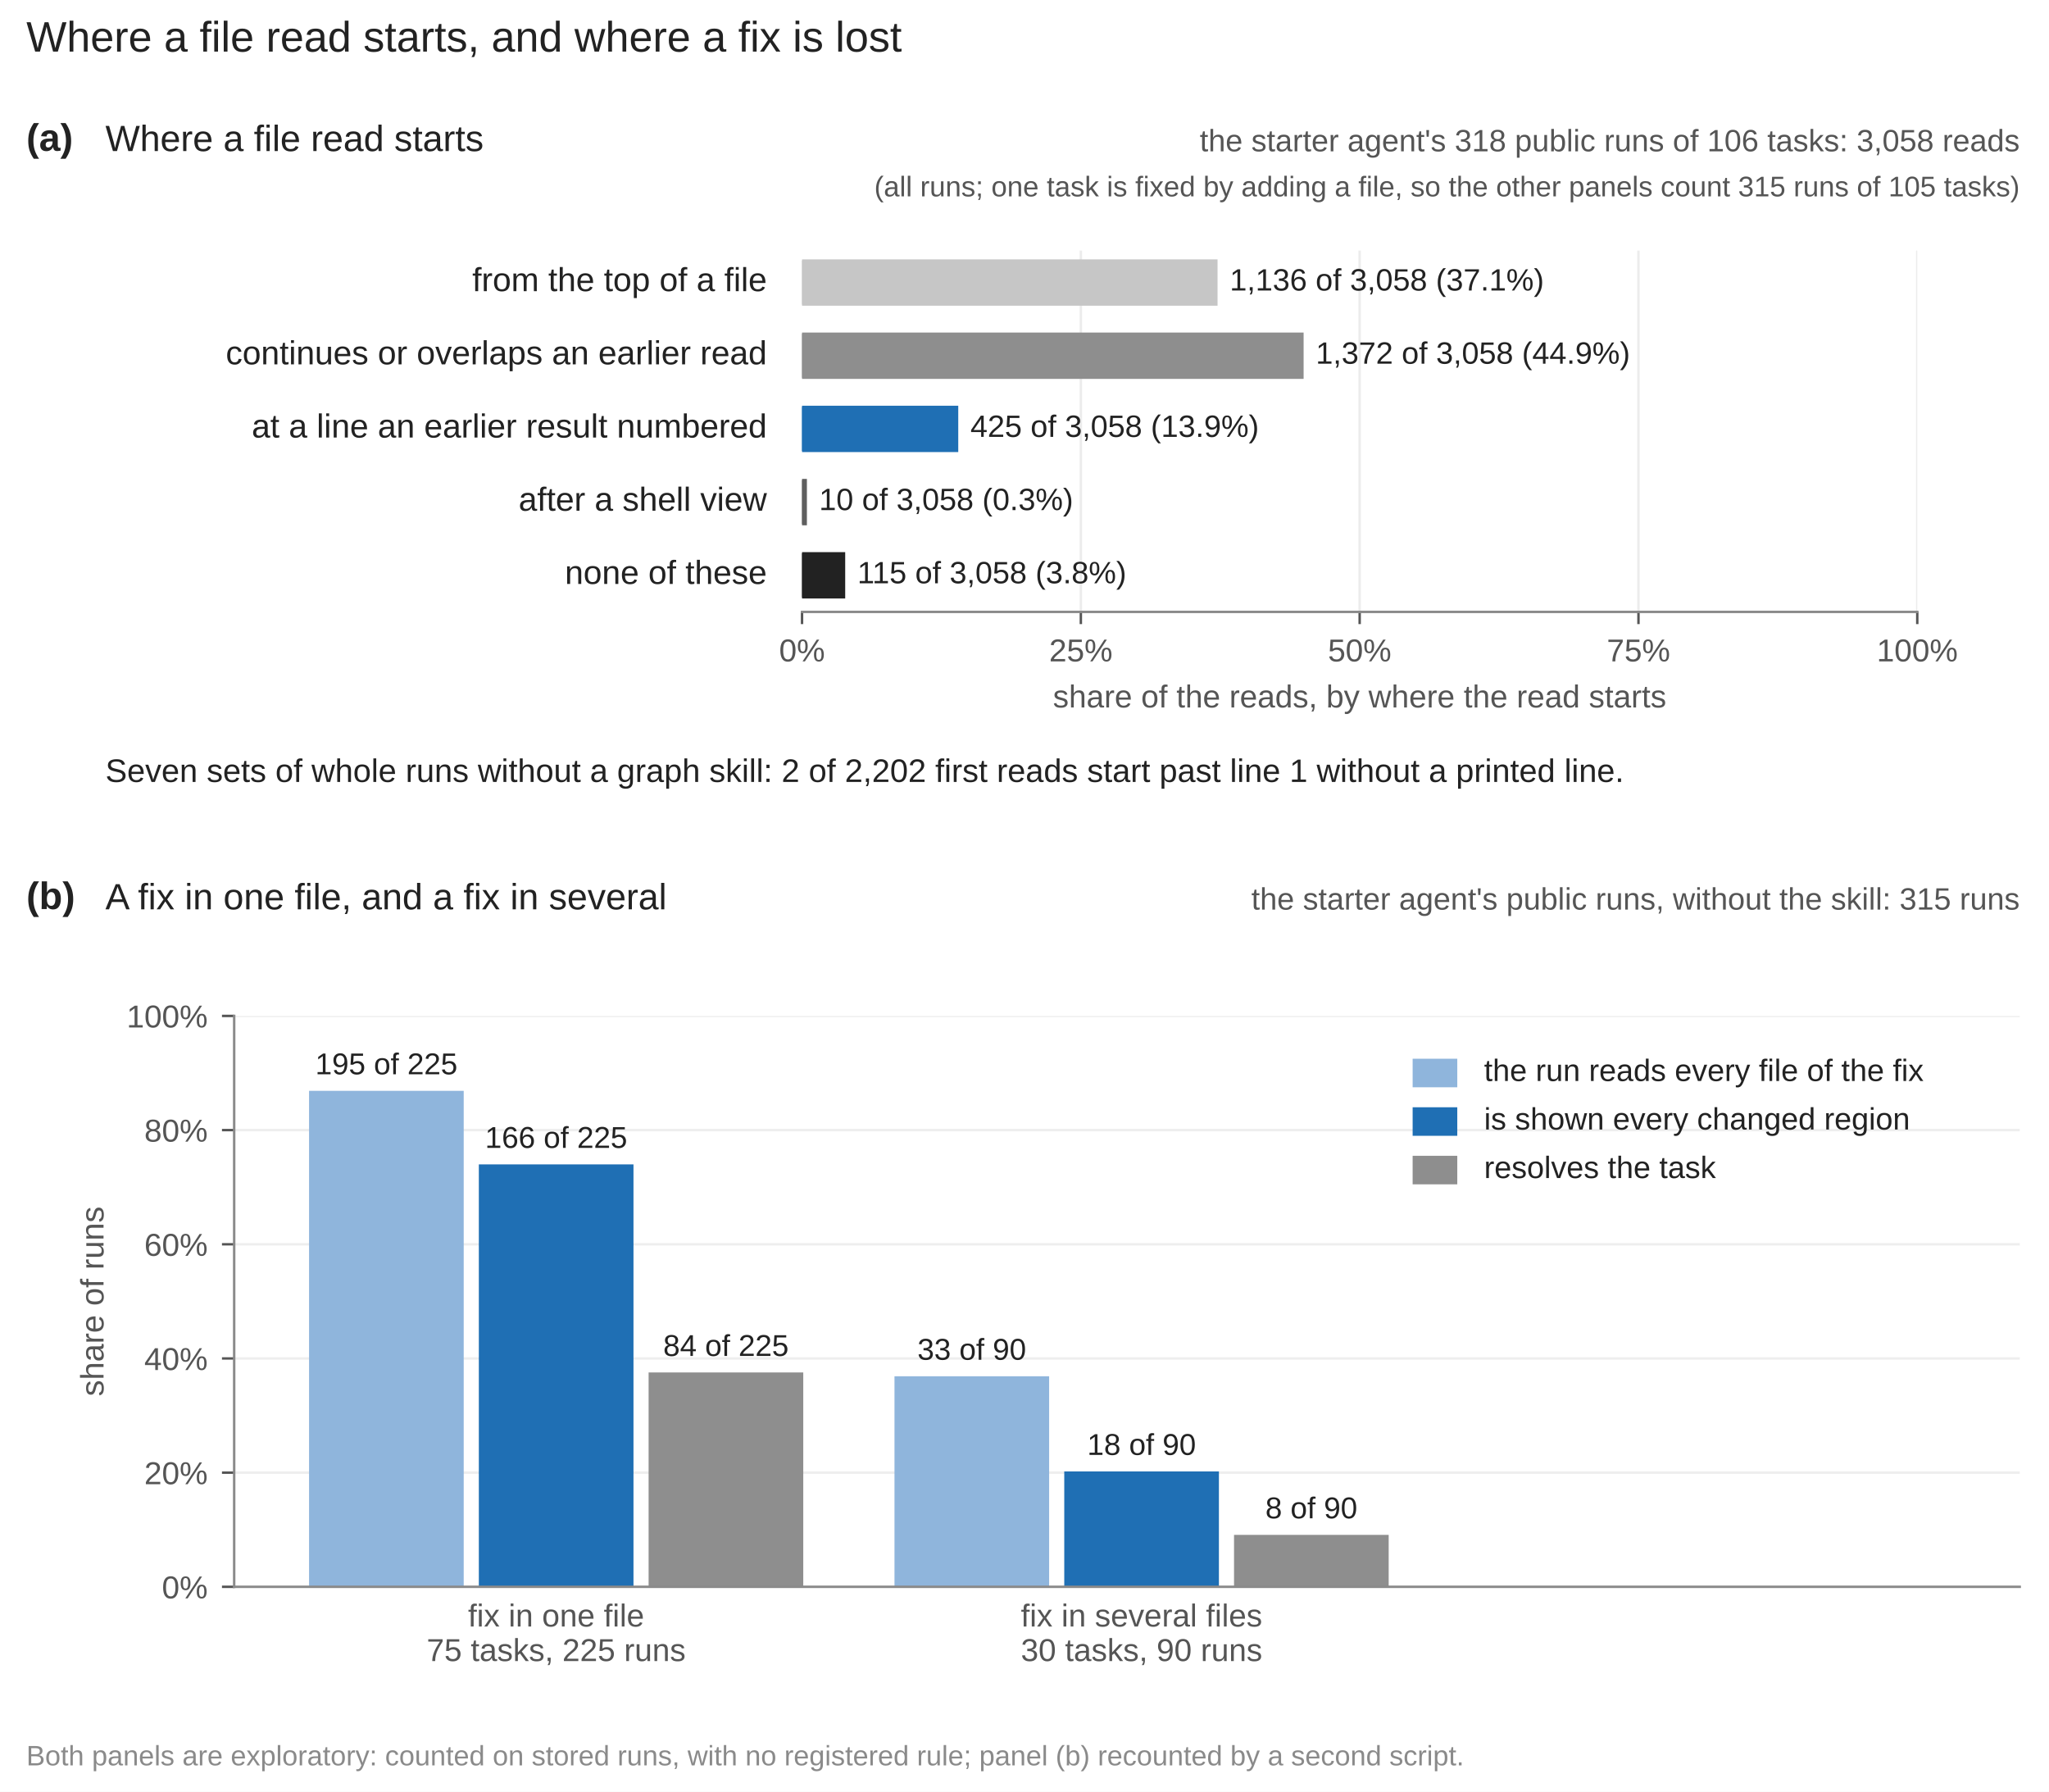
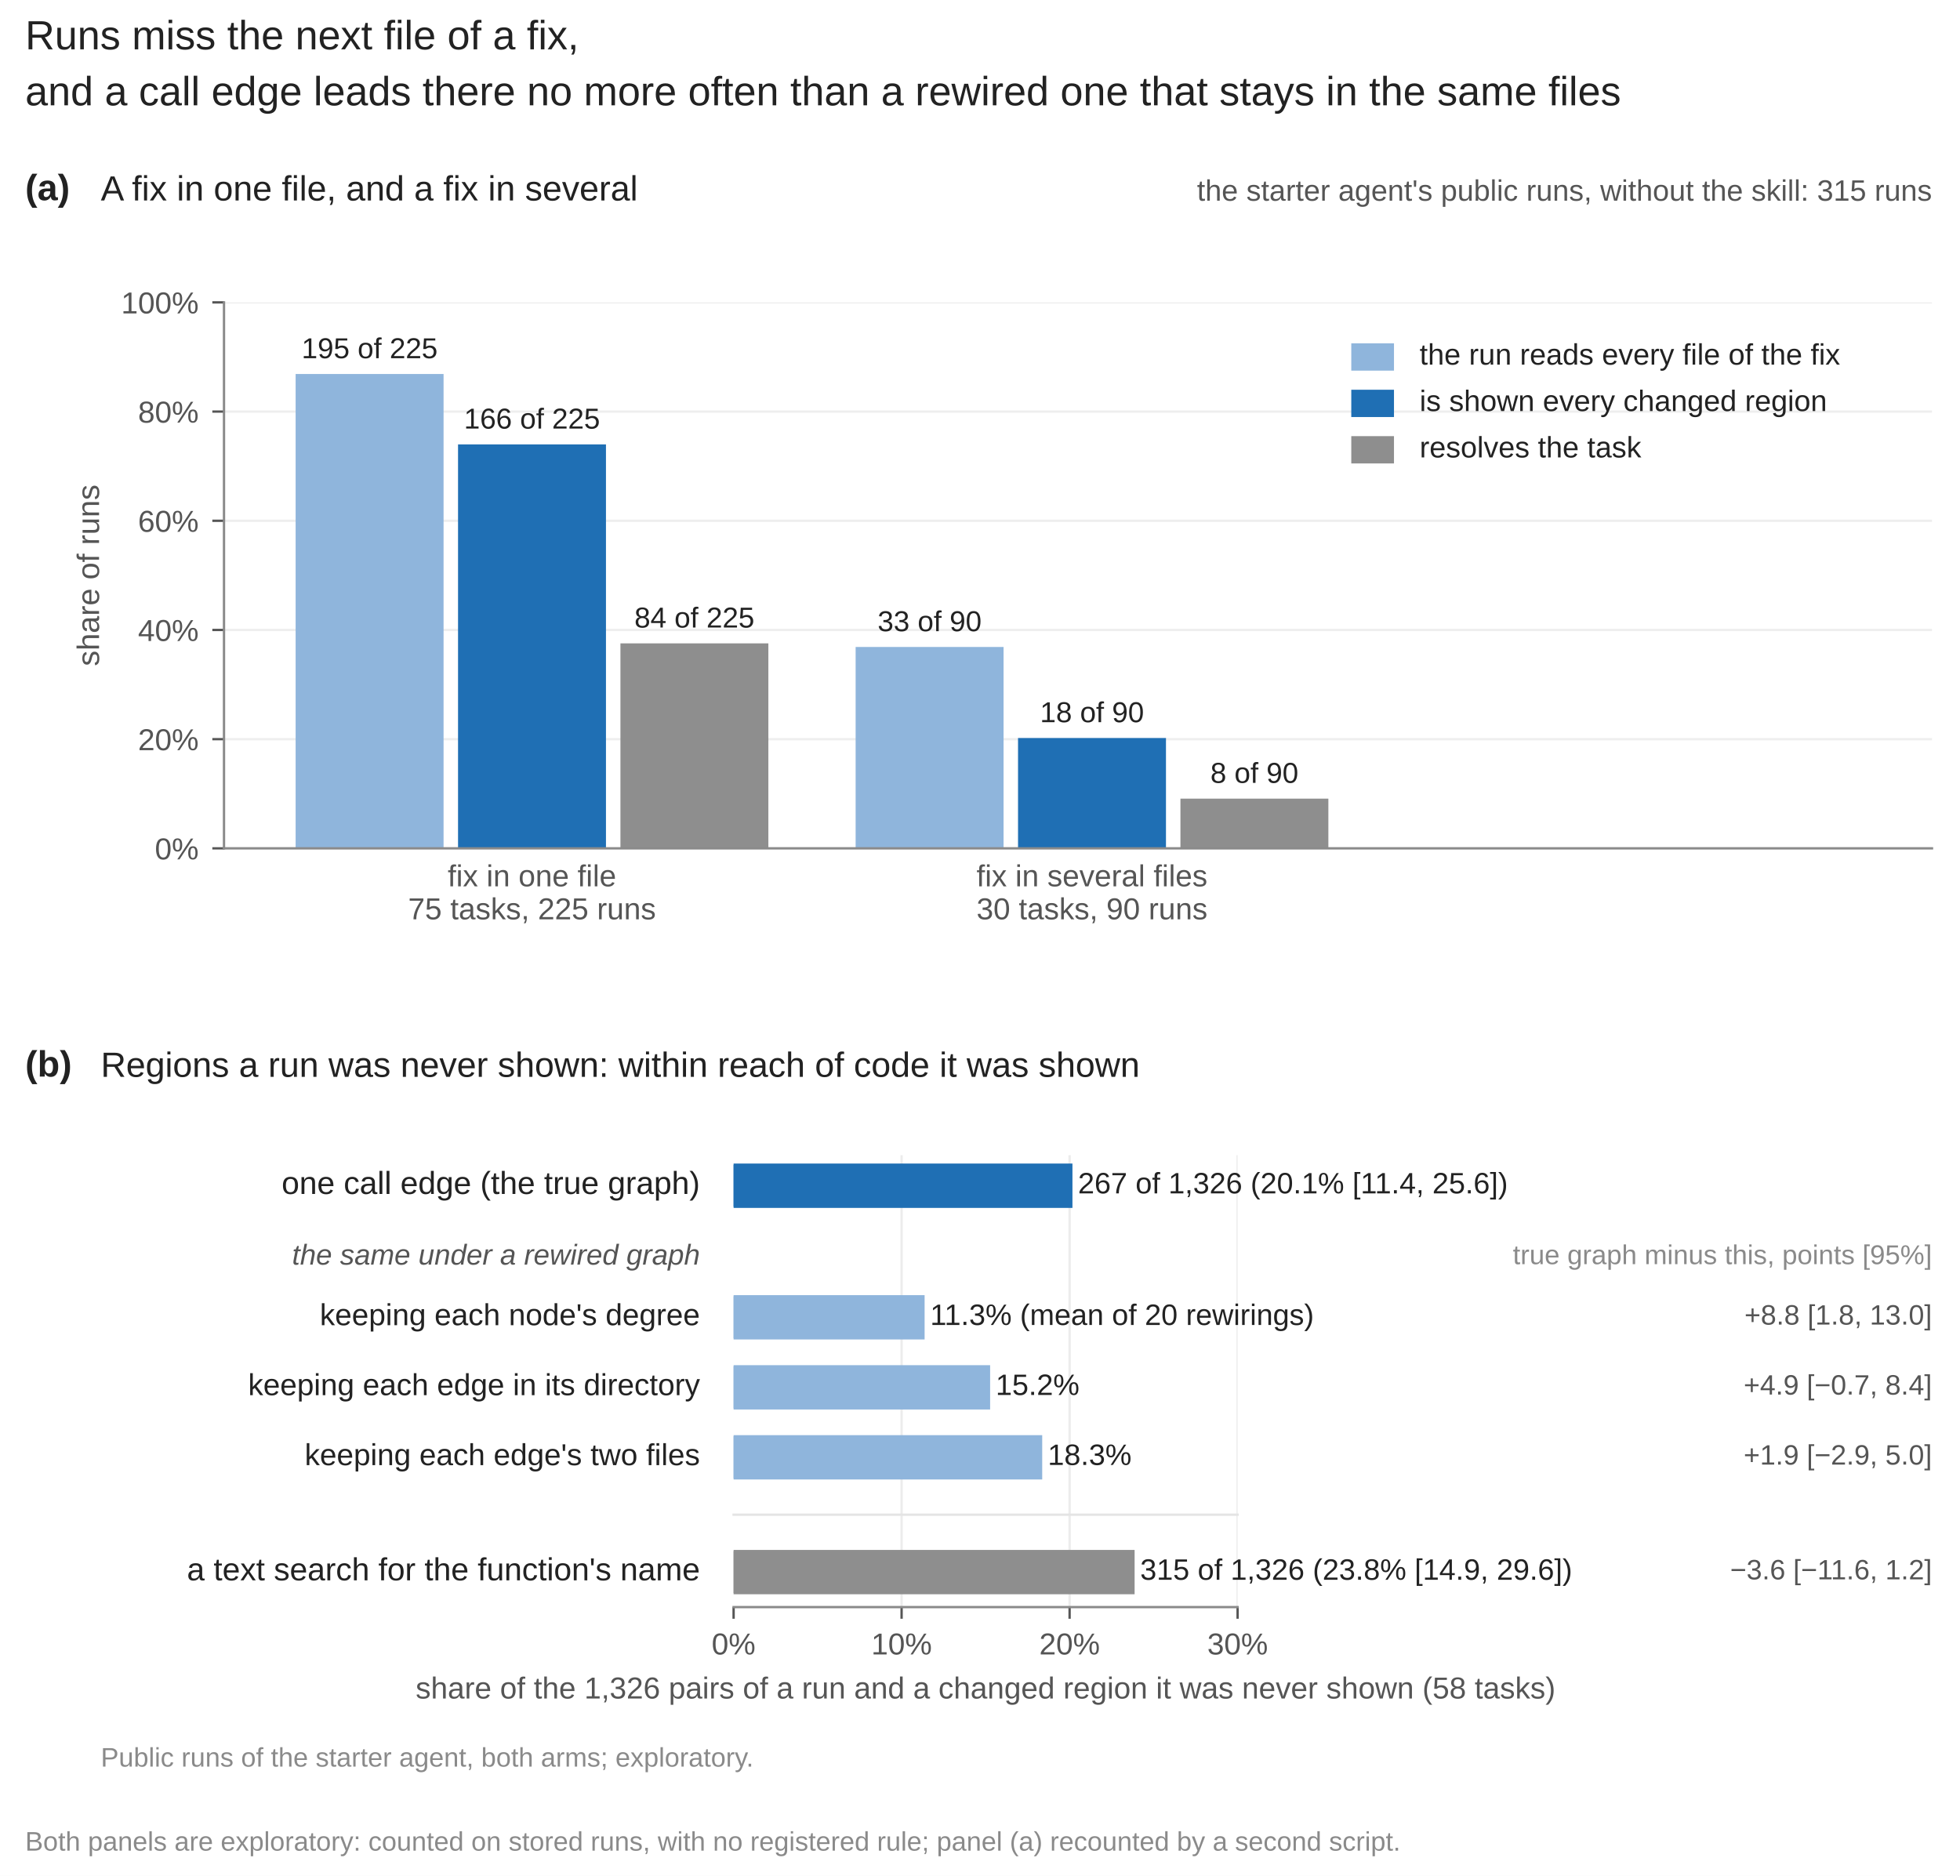
- <svg xmlns="http://www.w3.org/2000/svg" xmlns:xlink="http://www.w3.org/1999/xlink" width="504pt" height="440.64pt" viewBox="0 0 504 440.64" version="1.1">
+ <svg xmlns="http://www.w3.org/2000/svg" xmlns:xlink="http://www.w3.org/1999/xlink" width="504pt" height="482.4pt" viewBox="0 0 504 482.4" version="1.1">
  <defs>
    <style type="text/css">*{stroke-linejoin: round; stroke-linecap: butt}</style>
  </defs>
  <g id="figure_1">
    <g id="patch_1">
-       <path d="M 0 440.64  L 504 440.64  L 504 0  L 0 0  z " style="fill: #ffffff" />
+       <path d="M 0 482.4  L 504 482.4  L 504 0  L 0 0  z " style="fill: #ffffff" />
    </g>
    <g id="axes_1">
      <g id="text_1">
-         <text style="font-size: 10.5px; font-family: 'Arial', 'Helvetica', 'DejaVu Sans', sans-serif; text-anchor: start; fill: #222222" x="6.48" y="12.684" transform="rotate(-0 6.48 12.68429)">Where a file read starts, and where a fix is lost</text>
+         <text style="font-size: 10.5px; font-family: 'Arial', 'Helvetica', 'DejaVu Sans', sans-serif; text-anchor: start; fill: #222222" x="6.48" y="12.684" transform="rotate(-0 6.48 12.68429)">Runs miss the next file of a fix,</text>
      </g>
      <g id="text_2">
-         <text style="font-weight: 700; font-size: 9.4px; font-family: 'Arial', 'Helvetica', 'DejaVu Sans', sans-serif; text-anchor: start; fill: #222222" x="6.48" y="37.083" transform="rotate(-0 6.48 37.08346)">(a)</text>
+         <text style="font-size: 10.5px; font-family: 'Arial', 'Helvetica', 'DejaVu Sans', sans-serif; text-anchor: start; fill: #222222" x="6.48" y="27.084" transform="rotate(-0 6.48 27.08429)">and a call edge leads there no more often than a rewired one that stays in the same files</text>
      </g>
      <g id="text_3">
-         <text style="font-size: 9px; font-family: 'Arial', 'Helvetica', 'DejaVu Sans', sans-serif; text-anchor: start; fill: #222222" x="25.92" y="37.152" transform="rotate(-0 25.92 37.15225)">Where a file read starts</text>
+         <text style="font-weight: 700; font-size: 9.4px; font-family: 'Arial', 'Helvetica', 'DejaVu Sans', sans-serif; text-anchor: start; fill: #222222" x="6.48" y="51.483" transform="rotate(-0 6.48 51.48346)">(a)</text>
      </g>
      <g id="text_4">
-         <text style="font-size: 7.6px; font-family: 'Arial', 'Helvetica', 'DejaVu Sans', sans-serif; text-anchor: end; fill: #555555" x="496.8" y="37.213" transform="rotate(-0 496.8 37.21301)">the starter agent's 318 public runs of 106 tasks: 3,058 reads</text>
+         <text style="font-size: 9px; font-family: 'Arial', 'Helvetica', 'DejaVu Sans', sans-serif; text-anchor: start; fill: #222222" x="25.92" y="51.552" transform="rotate(-0 25.92 51.55225)">A fix in one file, and a fix in several</text>
      </g>
      <g id="text_5">
-         <text style="font-size: 7px; font-family: 'Arial', 'Helvetica', 'DejaVu Sans', sans-serif; text-anchor: end; fill: #555555" x="496.8" y="48.296" transform="rotate(-0 496.8 48.29619)">(all runs; one task is fixed by adding a file, so the other panels count 315 runs of 105 tasks)</text>
+         <text style="font-size: 7.6px; font-family: 'Arial', 'Helvetica', 'DejaVu Sans', sans-serif; text-anchor: end; fill: #555555" x="496.8" y="51.613" transform="rotate(-0 496.8 51.61301)">the starter agent's public runs, without the skill: 315 runs</text>
      </g>
      <g id="text_6">
-         <text style="font-size: 8.2px; font-family: 'Arial', 'Helvetica', 'DejaVu Sans', sans-serif; text-anchor: end; fill: #222222" x="188.64" y="71.602" transform="rotate(-0 188.64 71.60207)">from the top of a file</text>
+         <text style="font-weight: 700; font-size: 9.4px; font-family: 'Arial', 'Helvetica', 'DejaVu Sans', sans-serif; text-anchor: start; fill: #222222" x="6.48" y="276.843" transform="rotate(-0 6.48 276.8435)">(b)</text>
      </g>
      <g id="text_7">
-         <text style="font-size: 8.2px; font-family: 'Arial', 'Helvetica', 'DejaVu Sans', sans-serif; text-anchor: end; fill: #222222" x="188.64" y="89.602" transform="rotate(-0 188.64 89.60207)">continues or overlaps an earlier read</text>
+         <text style="font-size: 9px; font-family: 'Arial', 'Helvetica', 'DejaVu Sans', sans-serif; text-anchor: start; fill: #222222" x="25.92" y="276.912" transform="rotate(-0 25.92 276.9122)">Regions a run was never shown: within reach of code it was shown</text>
      </g>
      <g id="text_8">
-         <text style="font-size: 8.2px; font-family: 'Arial', 'Helvetica', 'DejaVu Sans', sans-serif; text-anchor: end; fill: #222222" x="188.64" y="107.602" transform="rotate(-0 188.64 107.6021)">at a line an earlier result numbered</text>
+         <text style="font-size: 8.2px; font-family: 'Arial', 'Helvetica', 'DejaVu Sans', sans-serif; text-anchor: end; fill: #222222" x="180" y="307.042" transform="rotate(-0 180 307.042)">one call edge (the true graph)</text>
      </g>
      <g id="text_9">
-         <text style="font-size: 8.2px; font-family: 'Arial', 'Helvetica', 'DejaVu Sans', sans-serif; text-anchor: end; fill: #222222" x="188.64" y="125.602" transform="rotate(-0 188.64 125.6021)">after a shell view</text>
+         <text style="font-style: italic; font-size: 7.4px; font-family: 'Arial', 'Helvetica', 'DejaVu Sans', sans-serif; text-anchor: end; fill: #555555" x="180" y="325.206" transform="rotate(-0 180 325.2059)">the same under a rewired graph</text>
      </g>
      <g id="text_10">
-         <text style="font-size: 8.2px; font-family: 'Arial', 'Helvetica', 'DejaVu Sans', sans-serif; text-anchor: end; fill: #222222" x="188.64" y="143.602" transform="rotate(-0 188.64 143.6021)">none of these</text>
+         <text style="font-size: 7px; font-family: 'Arial', 'Helvetica', 'DejaVu Sans', sans-serif; text-anchor: end; fill: #8a8a8a" x="496.8" y="325.091" transform="rotate(-0 496.8 325.0915)">true graph minus this, points [95%]</text>
      </g>
      <g id="text_11">
-         <text style="font-size: 8px; font-family: 'Arial', 'Helvetica', 'DejaVu Sans', sans-serif; text-anchor: start; fill: #222222" x="25.92" y="192.304" transform="rotate(-0 25.92 192.3042)">Seven sets of whole runs without a graph skill: 2 of 2,202 first reads start past line 1 without a printed line.</text>
+         <text style="font-size: 7.8px; font-family: 'Arial', 'Helvetica', 'DejaVu Sans', sans-serif; text-anchor: end; fill: #222222" x="180" y="340.778" transform="rotate(-0 180 340.7785)">keeping each node's degree</text>
      </g>
      <g id="text_12">
-         <text style="font-weight: 700; font-size: 9.4px; font-family: 'Arial', 'Helvetica', 'DejaVu Sans', sans-serif; text-anchor: start; fill: #222222" x="6.48" y="223.563" transform="rotate(-0 6.48 223.5635)">(b)</text>
+         <text style="font-size: 7.2px; font-family: 'Arial', 'Helvetica', 'DejaVu Sans', sans-serif; text-anchor: end; fill: #555555" x="496.8" y="340.623" transform="rotate(-0 496.8 340.6233)">+8.8 [1.8, 13.0]</text>
      </g>
      <g id="text_13">
-         <text style="font-size: 9px; font-family: 'Arial', 'Helvetica', 'DejaVu Sans', sans-serif; text-anchor: start; fill: #222222" x="25.92" y="223.632" transform="rotate(-0 25.92 223.6322)">A fix in one file, and a fix in several</text>
+         <text style="font-size: 7.8px; font-family: 'Arial', 'Helvetica', 'DejaVu Sans', sans-serif; text-anchor: end; fill: #222222" x="180" y="358.778" transform="rotate(-0 180 358.7785)">keeping each edge in its directory</text>
      </g>
      <g id="text_14">
-         <text style="font-size: 7.6px; font-family: 'Arial', 'Helvetica', 'DejaVu Sans', sans-serif; text-anchor: end; fill: #555555" x="496.8" y="223.693" transform="rotate(-0 496.8 223.693)">the starter agent's public runs, without the skill: 315 runs</text>
+         <text style="font-size: 7.2px; font-family: 'Arial', 'Helvetica', 'DejaVu Sans', sans-serif; text-anchor: end; fill: #555555" x="496.8" y="358.623" transform="rotate(-0 496.8 358.6233)">+4.9 [−0.7, 8.4]</text>
      </g>
      <g id="text_15">
-         <text style="font-size: 6.9px; font-family: 'Arial', 'Helvetica', 'DejaVu Sans', sans-serif; text-anchor: start; fill: #8a8a8a" x="6.48" y="434.148" transform="rotate(-0 6.48 434.1478)">Both panels are exploratory: counted on stored runs, with no registered rule; panel (b) recounted by a second script.</text>
+         <text style="font-size: 7.8px; font-family: 'Arial', 'Helvetica', 'DejaVu Sans', sans-serif; text-anchor: end; fill: #222222" x="180" y="376.778" transform="rotate(-0 180 376.7785)">keeping each edge's two files</text>
+       </g>
+       <g id="text_16">
+         <text style="font-size: 7.2px; font-family: 'Arial', 'Helvetica', 'DejaVu Sans', sans-serif; text-anchor: end; fill: #555555" x="496.8" y="376.623" transform="rotate(-0 496.8 376.6233)">+1.9 [−2.9, 5.0]</text>
+       </g>
+       <g id="text_17">
+         <text style="font-size: 8.2px; font-family: 'Arial', 'Helvetica', 'DejaVu Sans', sans-serif; text-anchor: end; fill: #222222" x="180" y="406.402" transform="rotate(-0 180 406.4021)">a text search for the function's name</text>
+       </g>
+       <g id="text_18">
+         <text style="font-size: 7.2px; font-family: 'Arial', 'Helvetica', 'DejaVu Sans', sans-serif; text-anchor: end; fill: #555555" x="496.8" y="406.143" transform="rotate(-0 496.8 406.1433)">−3.6 [−11.6, 1.2]</text>
+       </g>
+       <g id="text_19">
+         <text style="font-size: 6.9px; font-family: 'Arial', 'Helvetica', 'DejaVu Sans', sans-serif; text-anchor: start; fill: #8a8a8a" x="25.92" y="454.303" transform="rotate(-0 25.92 454.3034)">Public runs of the starter agent, both arms; exploratory.</text>
+       </g>
+       <g id="text_20">
+         <text style="font-size: 6.9px; font-family: 'Arial', 'Helvetica', 'DejaVu Sans', sans-serif; text-anchor: start; fill: #8a8a8a" x="6.48" y="475.908" transform="rotate(-0 6.48 475.9078)">Both panels are exploratory: counted on stored runs, with no registered rule; panel (a) recounted by a second script.</text>
      </g>
    </g>
    <g id="axes_2">
      <g id="patch_2">
-         <path d="M 197.28 150.48  L 471.6 150.48  L 471.6 60.48  L 197.28 60.48  L 197.28 150.48  z " style="fill: none" />
-       </g>
-       <g id="line2d_1">
-         <path d="M 265.86 61.92  L 265.86 150.48  " clip-path="url(#p3c53c84d89)" style="fill: none; stroke: #ececec; stroke-width: 0.6; stroke-linecap: square" />
-       </g>
-       <g id="line2d_2">
-         <path d="M 334.44 61.92  L 334.44 150.48  " clip-path="url(#p3c53c84d89)" style="fill: none; stroke: #ececec; stroke-width: 0.6; stroke-linecap: square" />
-       </g>
-       <g id="line2d_3">
-         <path d="M 403.02 61.92  L 403.02 150.48  " clip-path="url(#p3c53c84d89)" style="fill: none; stroke: #ececec; stroke-width: 0.6; stroke-linecap: square" />
-       </g>
-       <g id="line2d_4">
-         <path d="M 471.6 61.92  L 471.6 150.48  " clip-path="url(#p3c53c84d89)" style="fill: none; stroke: #ececec; stroke-width: 0.6; stroke-linecap: square" />
+         <path d="M 57.6 218.16  L 496.8 218.16  L 496.8 77.76  L 57.6 77.76  L 57.6 218.16  z " style="fill: none" />
      </g>
      <g id="matplotlib.axis_1">
        <g id="xtick_1">
+           <g id="line2d_1" />
+           <g id="text_21">
+             <text style="font-size: 7.8px; font-family: 'Arial', 'Helvetica', 'DejaVu Sans', sans-serif; fill: #555555" transform="translate(115.1227 227.9232)">fix in one file</text>
+             <text style="font-size: 7.8px; font-family: 'Arial', 'Helvetica', 'DejaVu Sans', sans-serif; fill: #555555" transform="translate(104.934 236.4126)">75 tasks, 225 runs</text>
+           </g>
+         </g>
+         <g id="xtick_2">
+           <g id="line2d_2" />
+           <g id="text_22">
+             <text style="font-size: 7.8px; font-family: 'Arial', 'Helvetica', 'DejaVu Sans', sans-serif; fill: #555555" transform="translate(251.1076 227.9232)">fix in several files</text>
+             <text style="font-size: 7.8px; font-family: 'Arial', 'Helvetica', 'DejaVu Sans', sans-serif; fill: #555555" transform="translate(251.1027 236.4126)">30 tasks, 90 runs</text>
+           </g>
+         </g>
+       </g>
+       <g id="matplotlib.axis_2">
+         <g id="ytick_1">
+           <g id="line2d_3">
+             <path d="M 57.6 218.16  L 496.8 218.16  " clip-path="url(#p71356fc1f4)" style="fill: none; stroke: #eeeeee; stroke-width: 0.6; stroke-linecap: square" />
+           </g>
+           <g id="line2d_4">
+             <defs>
+               <path id="mbadc093682" d="M 0 0  L -3 0  " style="stroke: #555555; stroke-width: 0.6" />
+             </defs>
+             <g>
+               <use xlink:href="#mbadc093682" x="57.6" y="218.16" style="fill: #555555; stroke: #555555; stroke-width: 0.6" />
+             </g>
+           </g>
+           <g id="text_23">
+             <text style="font-size: 7.8px; font-family: 'Arial', 'Helvetica', 'DejaVu Sans', sans-serif; text-anchor: end; fill: #555555" x="51.1" y="220.999" transform="rotate(-0 51.1 220.9993)">0%</text>
+           </g>
+         </g>
+         <g id="ytick_2">
          <g id="line2d_5">
-             <defs>
-               <path id="mb7520065d0" d="M 0 0  L 0 3  " style="stroke: #555555; stroke-width: 0.6" />
-             </defs>
-             <g>
-               <use xlink:href="#mb7520065d0" x="197.28" y="150.48" style="fill: #555555; stroke: #555555; stroke-width: 0.6" />
-             </g>
-           </g>
-           <g id="text_16">
-             <text style="font-size: 7.8px; font-family: 'Arial', 'Helvetica', 'DejaVu Sans', sans-serif; text-anchor: middle; fill: #555555" x="197.28" y="162.659" transform="rotate(-0 197.28 162.6586)">0%</text>
-           </g>
-         </g>
-         <g id="xtick_2">
+             <path d="M 57.6 190.08  L 496.8 190.08  " clip-path="url(#p71356fc1f4)" style="fill: none; stroke: #eeeeee; stroke-width: 0.6; stroke-linecap: square" />
+           </g>
          <g id="line2d_6">
            <g>
-               <use xlink:href="#mb7520065d0" x="265.86" y="150.48" style="fill: #555555; stroke: #555555; stroke-width: 0.6" />
-             </g>
-           </g>
-           <g id="text_17">
-             <text style="font-size: 7.8px; font-family: 'Arial', 'Helvetica', 'DejaVu Sans', sans-serif; text-anchor: middle; fill: #555555" x="265.86" y="162.659" transform="rotate(-0 265.86 162.6586)">25%</text>
-           </g>
-         </g>
-         <g id="xtick_3">
+               <use xlink:href="#mbadc093682" x="57.6" y="190.08" style="fill: #555555; stroke: #555555; stroke-width: 0.6" />
+             </g>
+           </g>
+           <g id="text_24">
+             <text style="font-size: 7.8px; font-family: 'Arial', 'Helvetica', 'DejaVu Sans', sans-serif; text-anchor: end; fill: #555555" x="51.1" y="192.919" transform="rotate(-0 51.1 192.9193)">20%</text>
+           </g>
+         </g>
+         <g id="ytick_3">
          <g id="line2d_7">
-             <g>
-               <use xlink:href="#mb7520065d0" x="334.44" y="150.48" style="fill: #555555; stroke: #555555; stroke-width: 0.6" />
-             </g>
-           </g>
-           <g id="text_18">
-             <text style="font-size: 7.8px; font-family: 'Arial', 'Helvetica', 'DejaVu Sans', sans-serif; text-anchor: middle; fill: #555555" x="334.44" y="162.659" transform="rotate(-0 334.44 162.6586)">50%</text>
-           </g>
-         </g>
-         <g id="xtick_4">
+             <path d="M 57.6 162  L 496.8 162  " clip-path="url(#p71356fc1f4)" style="fill: none; stroke: #eeeeee; stroke-width: 0.6; stroke-linecap: square" />
+           </g>
          <g id="line2d_8">
            <g>
-               <use xlink:href="#mb7520065d0" x="403.02" y="150.48" style="fill: #555555; stroke: #555555; stroke-width: 0.6" />
-             </g>
-           </g>
-           <g id="text_19">
-             <text style="font-size: 7.8px; font-family: 'Arial', 'Helvetica', 'DejaVu Sans', sans-serif; text-anchor: middle; fill: #555555" x="403.02" y="162.659" transform="rotate(-0 403.02 162.6586)">75%</text>
-           </g>
-         </g>
-         <g id="xtick_5">
+               <use xlink:href="#mbadc093682" x="57.6" y="162" style="fill: #555555; stroke: #555555; stroke-width: 0.6" />
+             </g>
+           </g>
+           <g id="text_25">
+             <text style="font-size: 7.8px; font-family: 'Arial', 'Helvetica', 'DejaVu Sans', sans-serif; text-anchor: end; fill: #555555" x="51.1" y="164.839" transform="rotate(-0 51.1 164.8393)">40%</text>
+           </g>
+         </g>
+         <g id="ytick_4">
          <g id="line2d_9">
-             <g>
-               <use xlink:href="#mb7520065d0" x="471.6" y="150.48" style="fill: #555555; stroke: #555555; stroke-width: 0.6" />
-             </g>
-           </g>
-           <g id="text_20">
-             <text style="font-size: 7.8px; font-family: 'Arial', 'Helvetica', 'DejaVu Sans', sans-serif; text-anchor: middle; fill: #555555" x="471.6" y="162.659" transform="rotate(-0 471.6 162.6586)">100%</text>
-           </g>
-         </g>
-         <g id="text_21">
-           <text style="font-size: 7.8px; font-family: 'Arial', 'Helvetica', 'DejaVu Sans', sans-serif; text-anchor: middle; fill: #555555" x="334.44" y="173.979" transform="rotate(-0 334.44 173.9787)">share of the reads, by where the read starts</text>
-         </g>
-       </g>
-       <g id="matplotlib.axis_2" />
+             <path d="M 57.6 133.92  L 496.8 133.92  " clip-path="url(#p71356fc1f4)" style="fill: none; stroke: #eeeeee; stroke-width: 0.6; stroke-linecap: square" />
+           </g>
+           <g id="line2d_10">
+             <g>
+               <use xlink:href="#mbadc093682" x="57.6" y="133.92" style="fill: #555555; stroke: #555555; stroke-width: 0.6" />
+             </g>
+           </g>
+           <g id="text_26">
+             <text style="font-size: 7.8px; font-family: 'Arial', 'Helvetica', 'DejaVu Sans', sans-serif; text-anchor: end; fill: #555555" x="51.1" y="136.759" transform="rotate(-0 51.1 136.7593)">60%</text>
+           </g>
+         </g>
+         <g id="ytick_5">
+           <g id="line2d_11">
+             <path d="M 57.6 105.84  L 496.8 105.84  " clip-path="url(#p71356fc1f4)" style="fill: none; stroke: #eeeeee; stroke-width: 0.6; stroke-linecap: square" />
+           </g>
+           <g id="line2d_12">
+             <g>
+               <use xlink:href="#mbadc093682" x="57.6" y="105.84" style="fill: #555555; stroke: #555555; stroke-width: 0.6" />
+             </g>
+           </g>
+           <g id="text_27">
+             <text style="font-size: 7.8px; font-family: 'Arial', 'Helvetica', 'DejaVu Sans', sans-serif; text-anchor: end; fill: #555555" x="51.1" y="108.679" transform="rotate(-0 51.1 108.6793)">80%</text>
+           </g>
+         </g>
+         <g id="ytick_6">
+           <g id="line2d_13">
+             <path d="M 57.6 77.76  L 496.8 77.76  " clip-path="url(#p71356fc1f4)" style="fill: none; stroke: #eeeeee; stroke-width: 0.6; stroke-linecap: square" />
+           </g>
+           <g id="line2d_14">
+             <g>
+               <use xlink:href="#mbadc093682" x="57.6" y="77.76" style="fill: #555555; stroke: #555555; stroke-width: 0.6" />
+             </g>
+           </g>
+           <g id="text_28">
+             <text style="font-size: 7.8px; font-family: 'Arial', 'Helvetica', 'DejaVu Sans', sans-serif; text-anchor: end; fill: #555555" x="51.1" y="80.599" transform="rotate(-0 51.1 80.59931)">100%</text>
+           </g>
+         </g>
+         <g id="text_29">
+           <text style="font-size: 8px; font-family: 'Arial', 'Helvetica', 'DejaVu Sans', sans-serif; text-anchor: middle; fill: #555555" x="25.468" y="147.96" transform="rotate(-90 25.46791 147.96)">share of runs</text>
+         </g>
+       </g>
      <g id="patch_3">
-         <path d="M 197.28 64.08  L 299.186 64.08  L 299.186 74.88  L 197.28 74.88  z " clip-path="url(#p3c53c84d89)" style="fill: #c6c6c6; stroke: #c6c6c6; stroke-width: 0.6; stroke-linejoin: miter" />
+         <path d="M 76.32 218.16  L 113.76 218.16  L 113.76 96.48  L 76.32 96.48  z " clip-path="url(#p71356fc1f4)" style="fill: #8fb5dc; stroke: #8fb5dc; stroke-width: 0.6; stroke-linejoin: miter" />
      </g>
      <g id="patch_4">
-         <path d="M 197.28 82.08  L 320.356 82.08  L 320.356 92.88  L 197.28 92.88  z " clip-path="url(#p3c53c84d89)" style="fill: #8e8e8e; stroke: #8e8e8e; stroke-width: 0.6; stroke-linejoin: miter" />
+         <path d="M 118.08 218.16  L 155.52 218.16  L 155.52 114.576  L 118.08 114.576  z " clip-path="url(#p71356fc1f4)" style="fill: #1f6fb4; stroke: #1f6fb4; stroke-width: 0.6; stroke-linejoin: miter" />
      </g>
      <g id="patch_5">
-         <path d="M 197.28 100.08  L 235.405 100.08  L 235.405 110.88  L 197.28 110.88  z " clip-path="url(#p3c53c84d89)" style="fill: #1f6fb4; stroke: #1f6fb4; stroke-width: 0.6; stroke-linejoin: miter" />
+         <path d="M 159.84 218.16  L 197.28 218.16  L 197.28 165.744  L 159.84 165.744  z " clip-path="url(#p71356fc1f4)" style="fill: #8e8e8e; stroke: #8e8e8e; stroke-width: 0.6; stroke-linejoin: miter" />
      </g>
      <g id="patch_6">
-         <path d="M 197.28 118.08  L 198.177 118.08  L 198.177 128.88  L 197.28 128.88  z " clip-path="url(#p3c53c84d89)" style="fill: #5f5f5f; stroke: #5f5f5f; stroke-width: 0.6; stroke-linejoin: miter" />
+         <path d="M 220.32 218.16  L 257.76 218.16  L 257.76 166.68  L 220.32 166.68  z " clip-path="url(#p71356fc1f4)" style="fill: #8fb5dc; stroke: #8fb5dc; stroke-width: 0.6; stroke-linejoin: miter" />
      </g>
      <g id="patch_7">
-         <path d="M 197.28 136.08  L 207.596 136.08  L 207.596 146.88  L 197.28 146.88  z " clip-path="url(#p3c53c84d89)" style="fill: #222222; stroke: #222222; stroke-width: 0.6; stroke-linejoin: miter" />
+         <path d="M 262.08 218.16  L 299.52 218.16  L 299.52 190.08  L 262.08 190.08  z " clip-path="url(#p71356fc1f4)" style="fill: #1f6fb4; stroke: #1f6fb4; stroke-width: 0.6; stroke-linejoin: miter" />
      </g>
      <g id="patch_8">
-         <path d="M 197.28 150.48  L 471.6 150.48  " style="fill: none; stroke: #8a8a8a; stroke-width: 0.6; stroke-linejoin: miter; stroke-linecap: square" />
-       </g>
-       <g id="text_22">
-         <text style="font-size: 7.6px; font-family: 'Arial', 'Helvetica', 'DejaVu Sans', sans-serif; text-anchor: start; fill: #222222" x="302.478" y="71.447" transform="rotate(-0 302.4775 71.44672)">1,136 of 3,058 (37.1%)</text>
-       </g>
-       <g id="text_23">
-         <text style="font-size: 7.6px; font-family: 'Arial', 'Helvetica', 'DejaVu Sans', sans-serif; text-anchor: start; fill: #222222" x="323.648" y="89.447" transform="rotate(-0 323.648 89.44672)">1,372 of 3,058 (44.9%)</text>
-       </g>
-       <g id="text_24">
-         <text style="font-size: 7.6px; font-family: 'Arial', 'Helvetica', 'DejaVu Sans', sans-serif; text-anchor: start; fill: #222222" x="238.697" y="107.447" transform="rotate(-0 238.6968 107.4467)">425 of 3,058 (13.9%)</text>
-       </g>
-       <g id="text_25">
-         <text style="font-size: 7.6px; font-family: 'Arial', 'Helvetica', 'DejaVu Sans', sans-serif; text-anchor: start; fill: #222222" x="201.469" y="125.447" transform="rotate(-0 201.4689 125.4467)">10 of 3,058 (0.3%)</text>
-       </g>
-       <g id="text_26">
-         <text style="font-size: 7.6px; font-family: 'Arial', 'Helvetica', 'DejaVu Sans', sans-serif; text-anchor: start; fill: #222222" x="210.888" y="143.447" transform="rotate(-0 210.888 143.4467)">115 of 3,058 (3.8%)</text>
+         <path d="M 303.84 218.16  L 341.28 218.16  L 341.28 205.68  L 303.84 205.68  z " clip-path="url(#p71356fc1f4)" style="fill: #8e8e8e; stroke: #8e8e8e; stroke-width: 0.6; stroke-linejoin: miter" />
+       </g>
+       <g id="patch_9">
+         <path d="M 57.6 218.16  L 57.6 77.76  " style="fill: none; stroke: #8a8a8a; stroke-width: 0.6; stroke-linejoin: miter; stroke-linecap: square" />
+       </g>
+       <g id="patch_10">
+         <path d="M 57.6 218.16  L 496.8 218.16  " style="fill: none; stroke: #8a8a8a; stroke-width: 0.6; stroke-linejoin: miter; stroke-linecap: square" />
+       </g>
+       <g id="text_30">
+         <text style="font-size: 7.4px; font-family: 'Arial', 'Helvetica', 'DejaVu Sans', sans-serif; text-anchor: middle; fill: #222222" x="95.04" y="92.115" transform="rotate(-0 95.04 92.11468)">195 of 225</text>
+       </g>
+       <g id="text_31">
+         <text style="font-size: 7.4px; font-family: 'Arial', 'Helvetica', 'DejaVu Sans', sans-serif; text-anchor: middle; fill: #222222" x="136.8" y="110.211" transform="rotate(-0 136.8 110.2107)">166 of 225</text>
+       </g>
+       <g id="text_32">
+         <text style="font-size: 7.4px; font-family: 'Arial', 'Helvetica', 'DejaVu Sans', sans-serif; text-anchor: middle; fill: #222222" x="178.56" y="161.379" transform="rotate(-0 178.56 161.3787)">84 of 225</text>
+       </g>
+       <g id="text_33">
+         <text style="font-size: 7.4px; font-family: 'Arial', 'Helvetica', 'DejaVu Sans', sans-serif; text-anchor: middle; fill: #222222" x="239.04" y="162.315" transform="rotate(-0 239.04 162.3147)">33 of 90</text>
+       </g>
+       <g id="text_34">
+         <text style="font-size: 7.4px; font-family: 'Arial', 'Helvetica', 'DejaVu Sans', sans-serif; text-anchor: middle; fill: #222222" x="280.8" y="185.715" transform="rotate(-0 280.8 185.7147)">18 of 90</text>
+       </g>
+       <g id="text_35">
+         <text style="font-size: 7.4px; font-family: 'Arial', 'Helvetica', 'DejaVu Sans', sans-serif; text-anchor: middle; fill: #222222" x="322.56" y="201.315" transform="rotate(-0 322.56 201.3147)">8 of 90</text>
+       </g>
+       <g id="patch_11">
+         <path d="M 347.472 95.31  L 358.452 95.31  L 358.452 88.29  L 347.472 88.29  z " clip-path="url(#p71356fc1f4)" style="fill: #8fb5dc" />
+       </g>
+       <g id="text_36">
+         <text style="font-size: 7.6px; font-family: 'Arial', 'Helvetica', 'DejaVu Sans', sans-serif; text-anchor: start; fill: #222222" x="365.04" y="93.767" transform="rotate(-0 365.04 93.76672)">the run reads every file of the fix</text>
+       </g>
+       <g id="patch_12">
+         <path d="M 347.472 107.244  L 358.452 107.244  L 358.452 100.224  L 347.472 100.224  z " clip-path="url(#p71356fc1f4)" style="fill: #1f6fb4" />
+       </g>
+       <g id="text_37">
+         <text style="font-size: 7.6px; font-family: 'Arial', 'Helvetica', 'DejaVu Sans', sans-serif; text-anchor: start; fill: #222222" x="365.04" y="105.701" transform="rotate(-0 365.04 105.7007)">is shown every changed region</text>
+       </g>
+       <g id="patch_13">
+         <path d="M 347.472 119.178  L 358.452 119.178  L 358.452 112.158  L 347.472 112.158  z " clip-path="url(#p71356fc1f4)" style="fill: #8e8e8e" />
+       </g>
+       <g id="text_38">
+         <text style="font-size: 7.6px; font-family: 'Arial', 'Helvetica', 'DejaVu Sans', sans-serif; text-anchor: start; fill: #222222" x="365.04" y="117.635" transform="rotate(-0 365.04 117.6348)">resolves the task</text>
      </g>
    </g>
    <g id="axes_3">
-       <g id="patch_9">
-         <path d="M 57.6 390.24  L 496.8 390.24  L 496.8 249.84  L 57.6 249.84  L 57.6 390.24  z " style="fill: none" />
+       <g id="patch_14">
+         <path d="M 188.64 413.28  L 318.24 413.28  L 318.24 295.92  L 188.64 295.92  L 188.64 413.28  z " style="fill: none" />
+       </g>
+       <g id="line2d_15">
+         <path d="M 231.84 297.36  L 231.84 413.28  " clip-path="url(#p84e2f328f0)" style="fill: none; stroke: #ececec; stroke-width: 0.6; stroke-linecap: square" />
+       </g>
+       <g id="line2d_16">
+         <path d="M 275.04 297.36  L 275.04 413.28  " clip-path="url(#p84e2f328f0)" style="fill: none; stroke: #ececec; stroke-width: 0.6; stroke-linecap: square" />
+       </g>
+       <g id="line2d_17">
+         <path d="M 318.24 297.36  L 318.24 413.28  " clip-path="url(#p84e2f328f0)" style="fill: none; stroke: #ececec; stroke-width: 0.6; stroke-linecap: square" />
+       </g>
+       <g id="line2d_18">
+         <path d="M 188.64 389.52  L 318.24 389.52  " style="fill: none; stroke: #e4e4e4; stroke-width: 0.6; stroke-linecap: square" />
      </g>
      <g id="matplotlib.axis_3">
+         <g id="xtick_3">
+           <g id="line2d_19">
+             <defs>
+               <path id="m8ecaa865f6" d="M 0 0  L 0 3  " style="stroke: #555555; stroke-width: 0.6" />
+             </defs>
+             <g>
+               <use xlink:href="#m8ecaa865f6" x="188.64" y="413.28" style="fill: #555555; stroke: #555555; stroke-width: 0.6" />
+             </g>
+           </g>
+           <g id="text_39">
+             <text style="font-size: 7.8px; font-family: 'Arial', 'Helvetica', 'DejaVu Sans', sans-serif; text-anchor: middle; fill: #555555" x="188.64" y="425.459" transform="rotate(-0 188.64 425.4586)">0%</text>
+           </g>
+         </g>
+         <g id="xtick_4">
+           <g id="line2d_20">
+             <g>
+               <use xlink:href="#m8ecaa865f6" x="231.84" y="413.28" style="fill: #555555; stroke: #555555; stroke-width: 0.6" />
+             </g>
+           </g>
+           <g id="text_40">
+             <text style="font-size: 7.8px; font-family: 'Arial', 'Helvetica', 'DejaVu Sans', sans-serif; text-anchor: middle; fill: #555555" x="231.84" y="425.459" transform="rotate(-0 231.84 425.4586)">10%</text>
+           </g>
+         </g>
+         <g id="xtick_5">
+           <g id="line2d_21">
+             <g>
+               <use xlink:href="#m8ecaa865f6" x="275.04" y="413.28" style="fill: #555555; stroke: #555555; stroke-width: 0.6" />
+             </g>
+           </g>
+           <g id="text_41">
+             <text style="font-size: 7.8px; font-family: 'Arial', 'Helvetica', 'DejaVu Sans', sans-serif; text-anchor: middle; fill: #555555" x="275.04" y="425.459" transform="rotate(-0 275.04 425.4586)">20%</text>
+           </g>
+         </g>
        <g id="xtick_6">
-           <g id="line2d_10" />
-           <g id="text_27">
-             <text style="font-size: 7.8px; font-family: 'Arial', 'Helvetica', 'DejaVu Sans', sans-serif; fill: #555555" transform="translate(115.1227 400.0032)">fix in one file</text>
-             <text style="font-size: 7.8px; font-family: 'Arial', 'Helvetica', 'DejaVu Sans', sans-serif; fill: #555555" transform="translate(104.934 408.4926)">75 tasks, 225 runs</text>
-           </g>
-         </g>
-         <g id="xtick_7">
-           <g id="line2d_11" />
-           <g id="text_28">
-             <text style="font-size: 7.8px; font-family: 'Arial', 'Helvetica', 'DejaVu Sans', sans-serif; fill: #555555" transform="translate(251.1076 400.0032)">fix in several files</text>
-             <text style="font-size: 7.8px; font-family: 'Arial', 'Helvetica', 'DejaVu Sans', sans-serif; fill: #555555" transform="translate(251.1027 408.4926)">30 tasks, 90 runs</text>
-           </g>
-         </g>
-       </g>
-       <g id="matplotlib.axis_4">
-         <g id="ytick_1">
-           <g id="line2d_12">
-             <path d="M 57.6 390.24  L 496.8 390.24  " clip-path="url(#p83f1e30dfa)" style="fill: none; stroke: #eeeeee; stroke-width: 0.6; stroke-linecap: square" />
-           </g>
-           <g id="line2d_13">
-             <defs>
-               <path id="mca8395b084" d="M 0 0  L -3 0  " style="stroke: #555555; stroke-width: 0.6" />
-             </defs>
-             <g>
-               <use xlink:href="#mca8395b084" x="57.6" y="390.24" style="fill: #555555; stroke: #555555; stroke-width: 0.6" />
-             </g>
-           </g>
-           <g id="text_29">
-             <text style="font-size: 7.8px; font-family: 'Arial', 'Helvetica', 'DejaVu Sans', sans-serif; text-anchor: end; fill: #555555" x="51.1" y="393.079" transform="rotate(-0 51.1 393.0793)">0%</text>
-           </g>
-         </g>
-         <g id="ytick_2">
-           <g id="line2d_14">
-             <path d="M 57.6 362.16  L 496.8 362.16  " clip-path="url(#p83f1e30dfa)" style="fill: none; stroke: #eeeeee; stroke-width: 0.6; stroke-linecap: square" />
-           </g>
-           <g id="line2d_15">
-             <g>
-               <use xlink:href="#mca8395b084" x="57.6" y="362.16" style="fill: #555555; stroke: #555555; stroke-width: 0.6" />
-             </g>
-           </g>
-           <g id="text_30">
-             <text style="font-size: 7.8px; font-family: 'Arial', 'Helvetica', 'DejaVu Sans', sans-serif; text-anchor: end; fill: #555555" x="51.1" y="364.999" transform="rotate(-0 51.1 364.9993)">20%</text>
-           </g>
-         </g>
-         <g id="ytick_3">
-           <g id="line2d_16">
-             <path d="M 57.6 334.08  L 496.8 334.08  " clip-path="url(#p83f1e30dfa)" style="fill: none; stroke: #eeeeee; stroke-width: 0.6; stroke-linecap: square" />
-           </g>
-           <g id="line2d_17">
-             <g>
-               <use xlink:href="#mca8395b084" x="57.6" y="334.08" style="fill: #555555; stroke: #555555; stroke-width: 0.6" />
-             </g>
-           </g>
-           <g id="text_31">
-             <text style="font-size: 7.8px; font-family: 'Arial', 'Helvetica', 'DejaVu Sans', sans-serif; text-anchor: end; fill: #555555" x="51.1" y="336.919" transform="rotate(-0 51.1 336.9193)">40%</text>
-           </g>
-         </g>
-         <g id="ytick_4">
-           <g id="line2d_18">
-             <path d="M 57.6 306  L 496.8 306  " clip-path="url(#p83f1e30dfa)" style="fill: none; stroke: #eeeeee; stroke-width: 0.6; stroke-linecap: square" />
-           </g>
-           <g id="line2d_19">
-             <g>
-               <use xlink:href="#mca8395b084" x="57.6" y="306" style="fill: #555555; stroke: #555555; stroke-width: 0.6" />
-             </g>
-           </g>
-           <g id="text_32">
-             <text style="font-size: 7.8px; font-family: 'Arial', 'Helvetica', 'DejaVu Sans', sans-serif; text-anchor: end; fill: #555555" x="51.1" y="308.839" transform="rotate(-0 51.1 308.8393)">60%</text>
-           </g>
-         </g>
-         <g id="ytick_5">
-           <g id="line2d_20">
-             <path d="M 57.6 277.92  L 496.8 277.92  " clip-path="url(#p83f1e30dfa)" style="fill: none; stroke: #eeeeee; stroke-width: 0.6; stroke-linecap: square" />
-           </g>
-           <g id="line2d_21">
-             <g>
-               <use xlink:href="#mca8395b084" x="57.6" y="277.92" style="fill: #555555; stroke: #555555; stroke-width: 0.6" />
-             </g>
-           </g>
-           <g id="text_33">
-             <text style="font-size: 7.8px; font-family: 'Arial', 'Helvetica', 'DejaVu Sans', sans-serif; text-anchor: end; fill: #555555" x="51.1" y="280.759" transform="rotate(-0 51.1 280.7593)">80%</text>
-           </g>
-         </g>
-         <g id="ytick_6">
          <g id="line2d_22">
-             <path d="M 57.6 249.84  L 496.8 249.84  " clip-path="url(#p83f1e30dfa)" style="fill: none; stroke: #eeeeee; stroke-width: 0.6; stroke-linecap: square" />
-           </g>
-           <g id="line2d_23">
-             <g>
-               <use xlink:href="#mca8395b084" x="57.6" y="249.84" style="fill: #555555; stroke: #555555; stroke-width: 0.6" />
-             </g>
-           </g>
-           <g id="text_34">
-             <text style="font-size: 7.8px; font-family: 'Arial', 'Helvetica', 'DejaVu Sans', sans-serif; text-anchor: end; fill: #555555" x="51.1" y="252.679" transform="rotate(-0 51.1 252.6793)">100%</text>
-           </g>
-         </g>
-         <g id="text_35">
-           <text style="font-size: 8px; font-family: 'Arial', 'Helvetica', 'DejaVu Sans', sans-serif; text-anchor: middle; fill: #555555" x="25.468" y="320.04" transform="rotate(-90 25.46791 320.04)">share of runs</text>
-         </g>
-       </g>
-       <g id="patch_10">
-         <path d="M 76.32 390.24  L 113.76 390.24  L 113.76 268.56  L 76.32 268.56  z " clip-path="url(#p83f1e30dfa)" style="fill: #8fb5dc; stroke: #8fb5dc; stroke-width: 0.6; stroke-linejoin: miter" />
-       </g>
-       <g id="patch_11">
-         <path d="M 118.08 390.24  L 155.52 390.24  L 155.52 286.656  L 118.08 286.656  z " clip-path="url(#p83f1e30dfa)" style="fill: #1f6fb4; stroke: #1f6fb4; stroke-width: 0.6; stroke-linejoin: miter" />
-       </g>
-       <g id="patch_12">
-         <path d="M 159.84 390.24  L 197.28 390.24  L 197.28 337.824  L 159.84 337.824  z " clip-path="url(#p83f1e30dfa)" style="fill: #8e8e8e; stroke: #8e8e8e; stroke-width: 0.6; stroke-linejoin: miter" />
-       </g>
-       <g id="patch_13">
-         <path d="M 220.32 390.24  L 257.76 390.24  L 257.76 338.76  L 220.32 338.76  z " clip-path="url(#p83f1e30dfa)" style="fill: #8fb5dc; stroke: #8fb5dc; stroke-width: 0.6; stroke-linejoin: miter" />
-       </g>
-       <g id="patch_14">
-         <path d="M 262.08 390.24  L 299.52 390.24  L 299.52 362.16  L 262.08 362.16  z " clip-path="url(#p83f1e30dfa)" style="fill: #1f6fb4; stroke: #1f6fb4; stroke-width: 0.6; stroke-linejoin: miter" />
-       </g>
+             <g>
+               <use xlink:href="#m8ecaa865f6" x="318.24" y="413.28" style="fill: #555555; stroke: #555555; stroke-width: 0.6" />
+             </g>
+           </g>
+           <g id="text_42">
+             <text style="font-size: 7.8px; font-family: 'Arial', 'Helvetica', 'DejaVu Sans', sans-serif; text-anchor: middle; fill: #555555" x="318.24" y="425.459" transform="rotate(-0 318.24 425.4586)">30%</text>
+           </g>
+         </g>
+         <g id="text_43">
+           <text style="font-size: 7.8px; font-family: 'Arial', 'Helvetica', 'DejaVu Sans', sans-serif; text-anchor: middle; fill: #555555" x="253.44" y="436.779" transform="rotate(-0 253.44 436.7787)">share of the 1,326 pairs of a run and a changed region it was never shown (58 tasks)</text>
+         </g>
+       </g>
+       <g id="matplotlib.axis_4" />
      <g id="patch_15">
-         <path d="M 303.84 390.24  L 341.28 390.24  L 341.28 377.76  L 303.84 377.76  z " clip-path="url(#p83f1e30dfa)" style="fill: #8e8e8e; stroke: #8e8e8e; stroke-width: 0.6; stroke-linejoin: miter" />
+         <path d="M 188.64 299.52  L 275.472 299.52  L 275.472 310.32  L 188.64 310.32  z " clip-path="url(#p84e2f328f0)" style="fill: #1f6fb4; stroke: #1f6fb4; stroke-width: 0.6; stroke-linejoin: miter" />
      </g>
      <g id="patch_16">
-         <path d="M 57.6 390.24  L 57.6 249.84  " style="fill: none; stroke: #8a8a8a; stroke-width: 0.6; stroke-linejoin: miter; stroke-linecap: square" />
+         <path d="M 188.64 333.36  L 237.456 333.36  L 237.456 344.16  L 188.64 344.16  z " clip-path="url(#p84e2f328f0)" style="fill: #8fb5dc; stroke: #8fb5dc; stroke-width: 0.6; stroke-linejoin: miter" />
      </g>
      <g id="patch_17">
-         <path d="M 57.6 390.24  L 496.8 390.24  " style="fill: none; stroke: #8a8a8a; stroke-width: 0.6; stroke-linejoin: miter; stroke-linecap: square" />
-       </g>
-       <g id="text_36">
-         <text style="font-size: 7.4px; font-family: 'Arial', 'Helvetica', 'DejaVu Sans', sans-serif; text-anchor: middle; fill: #222222" x="95.04" y="264.195" transform="rotate(-0 95.04 264.1947)">195 of 225</text>
-       </g>
-       <g id="text_37">
-         <text style="font-size: 7.4px; font-family: 'Arial', 'Helvetica', 'DejaVu Sans', sans-serif; text-anchor: middle; fill: #222222" x="136.8" y="282.291" transform="rotate(-0 136.8 282.2907)">166 of 225</text>
-       </g>
-       <g id="text_38">
-         <text style="font-size: 7.4px; font-family: 'Arial', 'Helvetica', 'DejaVu Sans', sans-serif; text-anchor: middle; fill: #222222" x="178.56" y="333.459" transform="rotate(-0 178.56 333.4587)">84 of 225</text>
-       </g>
-       <g id="text_39">
-         <text style="font-size: 7.4px; font-family: 'Arial', 'Helvetica', 'DejaVu Sans', sans-serif; text-anchor: middle; fill: #222222" x="239.04" y="334.395" transform="rotate(-0 239.04 334.3947)">33 of 90</text>
-       </g>
-       <g id="text_40">
-         <text style="font-size: 7.4px; font-family: 'Arial', 'Helvetica', 'DejaVu Sans', sans-serif; text-anchor: middle; fill: #222222" x="280.8" y="357.795" transform="rotate(-0 280.8 357.7947)">18 of 90</text>
-       </g>
-       <g id="text_41">
-         <text style="font-size: 7.4px; font-family: 'Arial', 'Helvetica', 'DejaVu Sans', sans-serif; text-anchor: middle; fill: #222222" x="322.56" y="373.395" transform="rotate(-0 322.56 373.3947)">8 of 90</text>
+         <path d="M 188.64 351.36  L 254.304 351.36  L 254.304 362.16  L 188.64 362.16  z " clip-path="url(#p84e2f328f0)" style="fill: #8fb5dc; stroke: #8fb5dc; stroke-width: 0.6; stroke-linejoin: miter" />
      </g>
      <g id="patch_18">
-         <path d="M 347.472 267.39  L 358.452 267.39  L 358.452 260.37  L 347.472 260.37  z " clip-path="url(#p83f1e30dfa)" style="fill: #8fb5dc" />
-       </g>
-       <g id="text_42">
-         <text style="font-size: 7.6px; font-family: 'Arial', 'Helvetica', 'DejaVu Sans', sans-serif; text-anchor: start; fill: #222222" x="365.04" y="265.847" transform="rotate(-0 365.04 265.8467)">the run reads every file of the fix</text>
+         <path d="M 188.64 369.36  L 267.696 369.36  L 267.696 380.16  L 188.64 380.16  z " clip-path="url(#p84e2f328f0)" style="fill: #8fb5dc; stroke: #8fb5dc; stroke-width: 0.6; stroke-linejoin: miter" />
      </g>
      <g id="patch_19">
-         <path d="M 347.472 279.324  L 358.452 279.324  L 358.452 272.304  L 347.472 272.304  z " clip-path="url(#p83f1e30dfa)" style="fill: #1f6fb4" />
-       </g>
-       <g id="text_43">
-         <text style="font-size: 7.6px; font-family: 'Arial', 'Helvetica', 'DejaVu Sans', sans-serif; text-anchor: start; fill: #222222" x="365.04" y="277.781" transform="rotate(-0 365.04 277.7807)">is shown every changed region</text>
+         <path d="M 188.64 398.88  L 291.456 398.88  L 291.456 409.68  L 188.64 409.68  z " clip-path="url(#p84e2f328f0)" style="fill: #8e8e8e; stroke: #8e8e8e; stroke-width: 0.6; stroke-linejoin: miter" />
      </g>
      <g id="patch_20">
-         <path d="M 347.472 291.258  L 358.452 291.258  L 358.452 284.238  L 347.472 284.238  z " clip-path="url(#p83f1e30dfa)" style="fill: #8e8e8e" />
+         <path d="M 188.64 413.28  L 318.24 413.28  " style="fill: none; stroke: #8a8a8a; stroke-width: 0.6; stroke-linejoin: miter; stroke-linecap: square" />
      </g>
      <g id="text_44">
-         <text style="font-size: 7.6px; font-family: 'Arial', 'Helvetica', 'DejaVu Sans', sans-serif; text-anchor: start; fill: #222222" x="365.04" y="289.715" transform="rotate(-0 365.04 289.7148)">resolves the task</text>
+         <text style="font-size: 7.6px; font-family: 'Arial', 'Helvetica', 'DejaVu Sans', sans-serif; text-anchor: start; fill: #222222" x="277.2" y="306.887" transform="rotate(-0 277.2 306.8867)">267 of 1,326 (20.1% [11.4, 25.6])</text>
+       </g>
+       <g id="text_45">
+         <text style="font-size: 7.6px; font-family: 'Arial', 'Helvetica', 'DejaVu Sans', sans-serif; text-anchor: start; fill: #222222" x="239.184" y="340.727" transform="rotate(-0 239.184 340.7267)">11.3% (mean of 20 rewirings)</text>
+       </g>
+       <g id="text_46">
+         <text style="font-size: 7.6px; font-family: 'Arial', 'Helvetica', 'DejaVu Sans', sans-serif; text-anchor: start; fill: #222222" x="256.032" y="358.727" transform="rotate(-0 256.032 358.7268)">15.2%</text>
+       </g>
+       <g id="text_47">
+         <text style="font-size: 7.6px; font-family: 'Arial', 'Helvetica', 'DejaVu Sans', sans-serif; text-anchor: start; fill: #222222" x="269.424" y="376.727" transform="rotate(-0 269.424 376.7268)">18.3%</text>
+       </g>
+       <g id="text_48">
+         <text style="font-size: 7.6px; font-family: 'Arial', 'Helvetica', 'DejaVu Sans', sans-serif; text-anchor: start; fill: #222222" x="293.184" y="406.247" transform="rotate(-0 293.184 406.2467)">315 of 1,326 (23.8% [14.9, 29.6])</text>
      </g>
    </g>
  </g>
  <defs>
-     <clipPath id="p3c53c84d89">
-       <rect x="197.28" y="60.48" width="274.32" height="90" />
+     <clipPath id="p71356fc1f4">
+       <rect x="57.6" y="77.76" width="439.2" height="140.4" />
    </clipPath>
-     <clipPath id="p83f1e30dfa">
-       <rect x="57.6" y="249.84" width="439.2" height="140.4" />
+     <clipPath id="p84e2f328f0">
+       <rect x="188.64" y="295.92" width="129.6" height="117.36" />
    </clipPath>
  </defs>
</svg>
